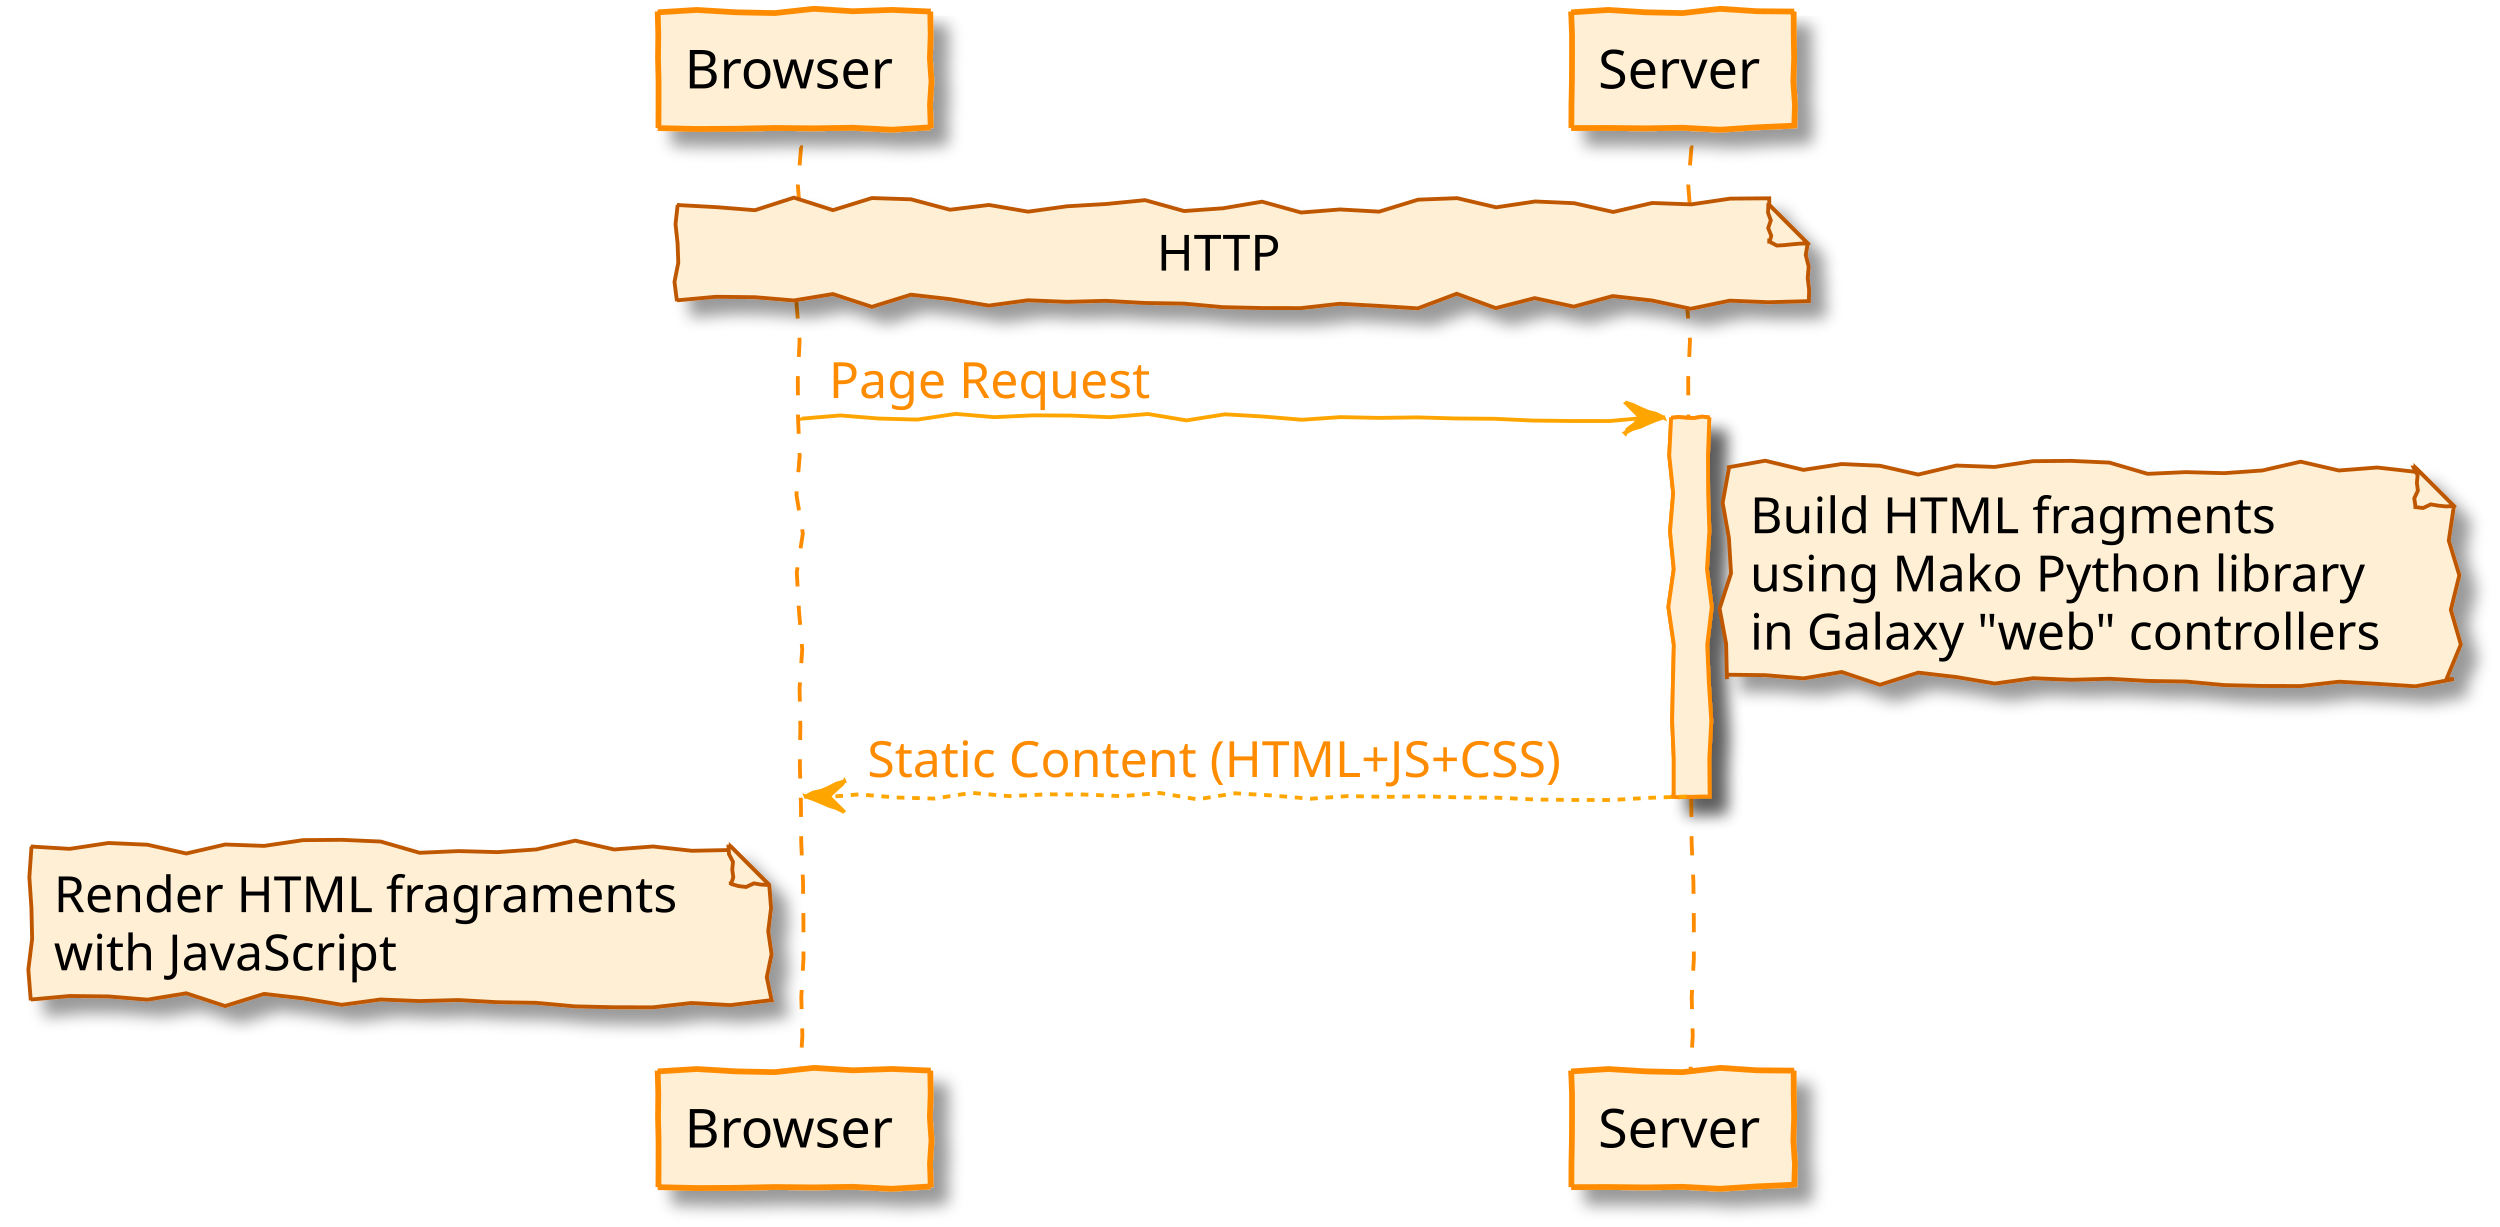
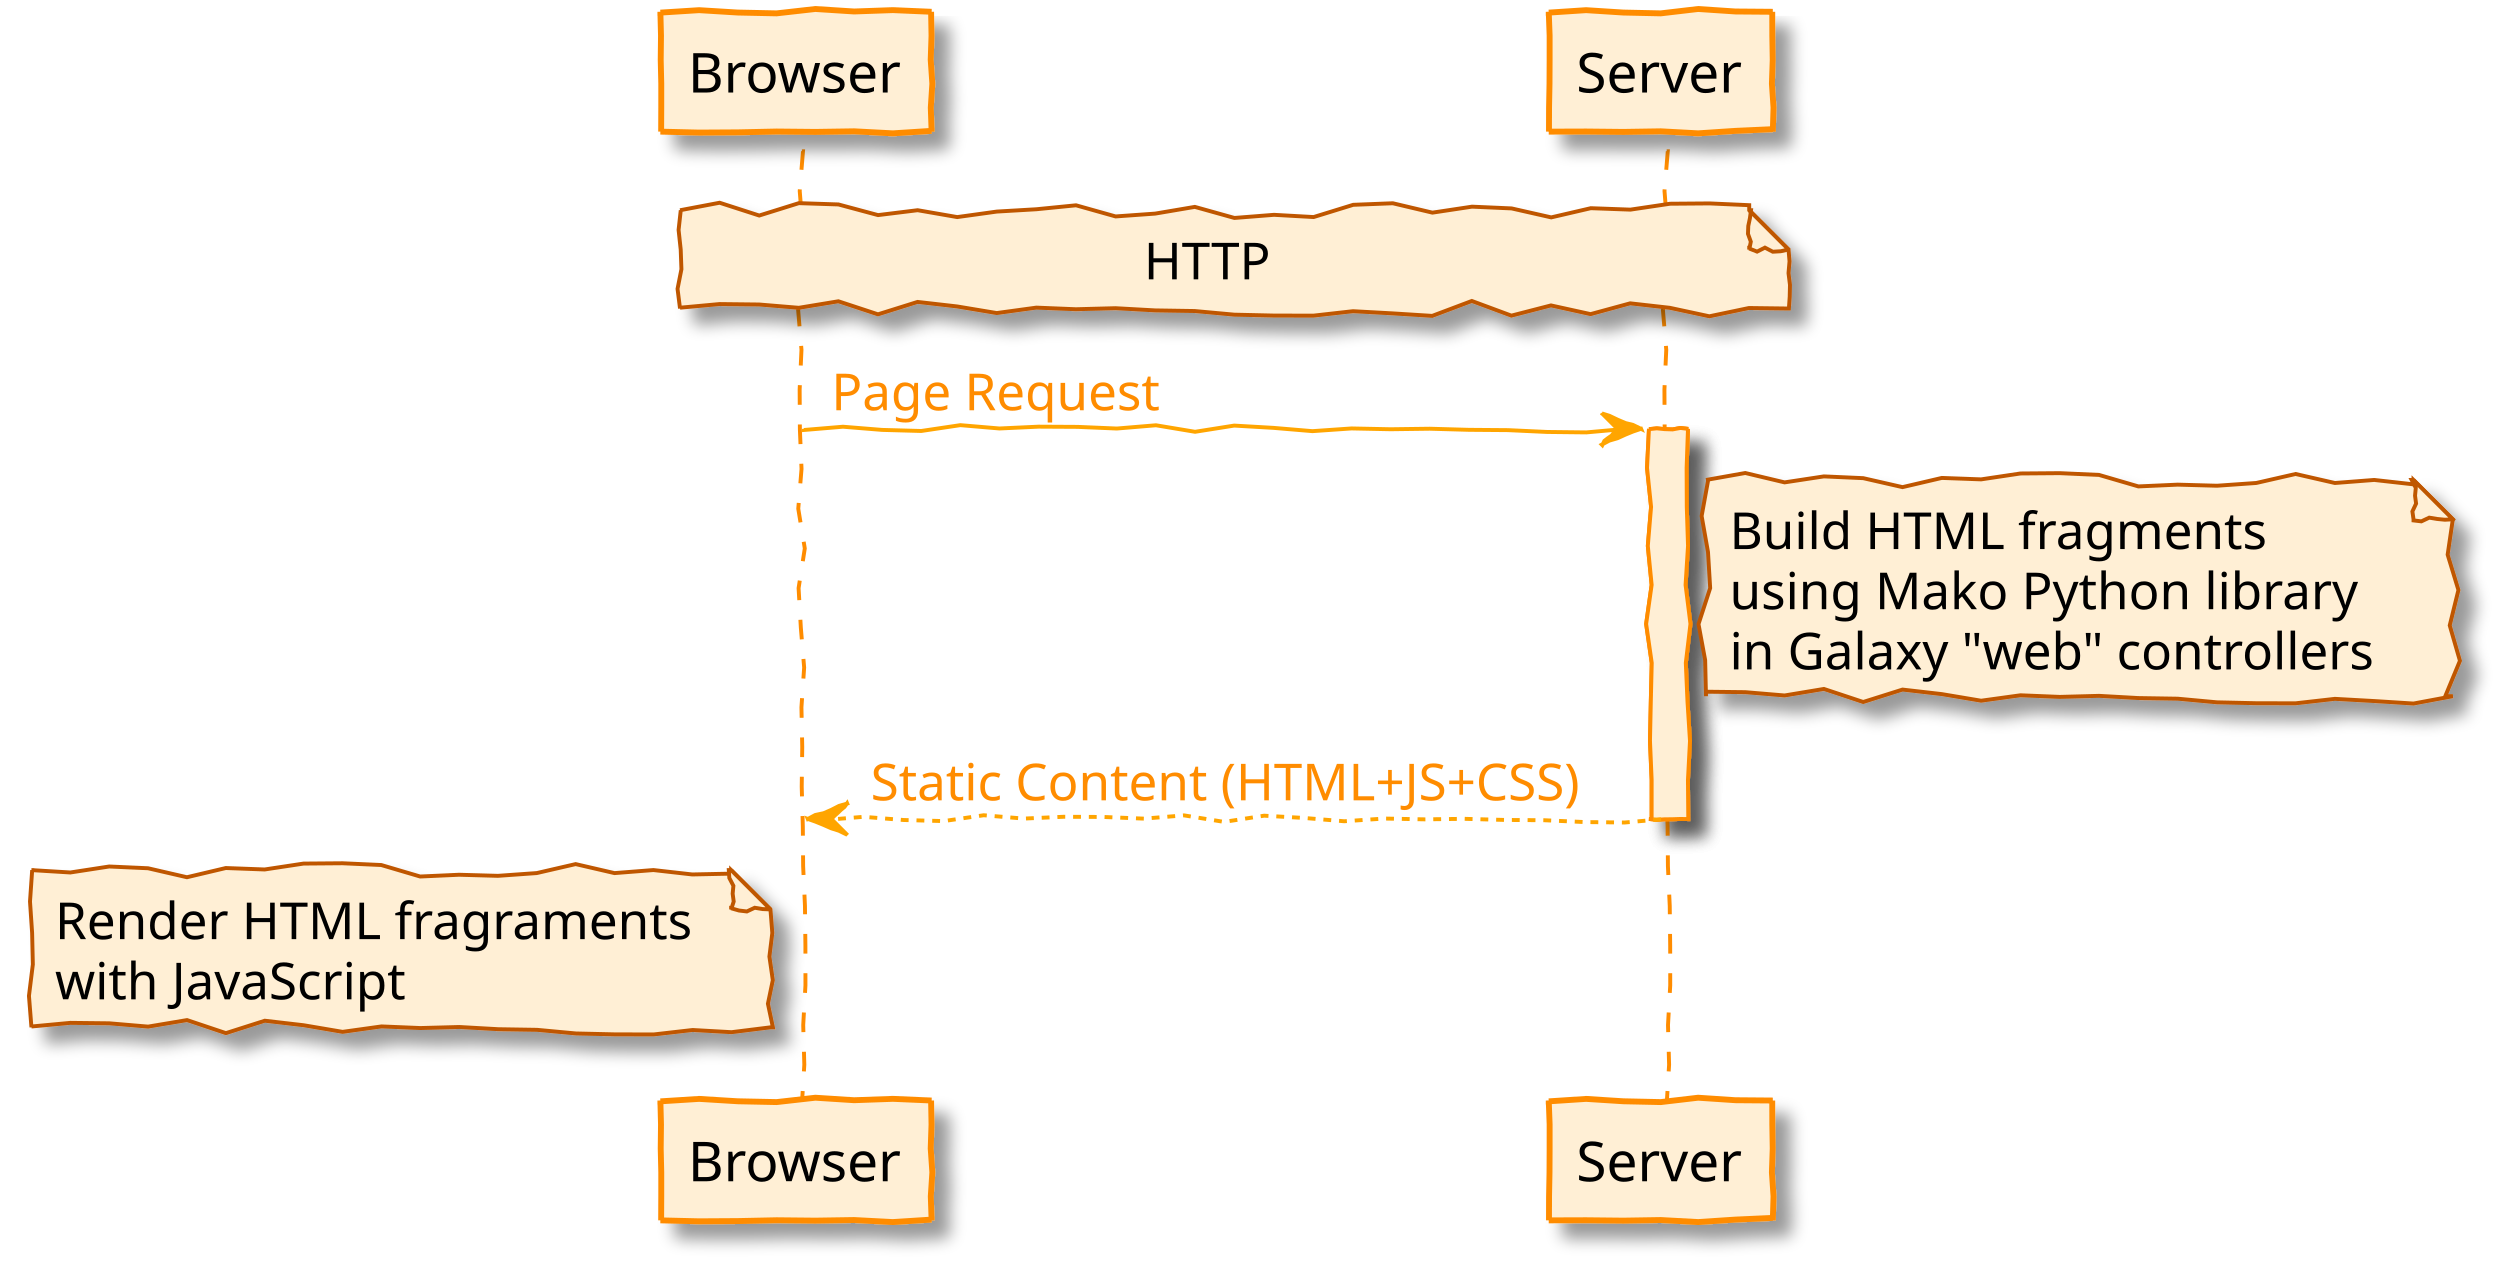
- <svg xmlns="http://www.w3.org/2000/svg" contentScriptType="application/ecmascript" contentStyleType="text/css" height="319px" preserveAspectRatio="none" style="width:650px;height:319px;" version="1.1" viewBox="0 0 650 319" width="650px" zoomAndPan="magnify">
+ <svg xmlns="http://www.w3.org/2000/svg" contentScriptType="application/ecmascript" contentStyleType="text/css" height="321px" preserveAspectRatio="none" style="width:636px;height:321px;" version="1.1" viewBox="0 0 636 321" width="636px" zoomAndPan="magnify">
  <defs>
-     <filter height="300%" id="f7u9vedzfby0e" width="300%" x="-1" y="-1">
+     <filter height="300%" id="f18b6i10amq2j0" width="300%" x="-1" y="-1">
      <feGaussianBlur result="blurOut" stdDeviation="2.0" />
      <feColorMatrix in="blurOut" result="blurOut2" type="matrix" values="0 0 0 0 0 0 0 0 0 0 0 0 0 0 0 0 0 0 .4 0" />
      <feOffset dx="4.0" dy="4.0" in="blurOut2" result="blurOut3" />
      <feBlend in="SourceGraphic" in2="blurOut3" mode="normal" />
    </filter>
  </defs>
  <g>
-     <polygon fill="#FFEFD5" filter="url(#f7u9vedzfby0e)" points="434.5,108.562,434.5,108.633,436.5,108.424,438.5,108.627,440.5,108.696,442.5,108.325,444.5,108.562,444.422,108.562,444.074,118.416,444.116,128.269,444.432,138.122,443.809,147.975,445.054,157.828,443.87,167.681,444.302,177.534,444.932,187.387,444.414,197.241,444.5,207.094,444.5,207.117,442.5,207.083,440.5,207.153,438.5,207.173,436.5,207.289,434.5,207.094,435.171,207.094,435.179,197.241,434.755,187.387,434.964,177.534,435.202,167.681,433.779,157.828,435.178,147.975,434.204,138.122,435.034,128.269,434.005,118.416,434.5,108.562" style="stroke: #FF8C00; stroke-width: 1.0;" />
-     <path d="M208,38.297 L208.28,38.297 L207.448,48.341 L208.258,58.385 L208.533,68.43 L207.049,78.474 L207.896,88.518 L207.431,98.562 L207.489,108.607 L207.909,118.651 L207.078,128.695 L208.738,138.74 L207.16,148.784 L207.736,158.828 L208.576,168.872 L207.886,178.917 L208.091,188.961 L207.957,199.005 L208.238,209.049 L208.319,219.094 L208.781,229.138 L208.895,239.182 L208.906,249.227 L208.339,259.271 L208.618,269.315 L208,279.359 " fill="none" style="stroke: #FF8C00; stroke-width: 1.0; stroke-dasharray: 5.0,5.0;" />
-     <path d="M439.5,38.297 L439.78,38.297 L438.948,48.341 L439.758,58.385 L440.033,68.43 L438.549,78.474 L439.396,88.518 L438.931,98.562 L438.989,108.607 L439.409,118.651 L438.578,128.695 L440.238,138.74 L438.66,148.784 L439.236,158.828 L440.076,168.872 L439.386,178.917 L439.591,188.961 L439.457,199.005 L439.738,209.049 L439.819,219.094 L440.281,229.138 L440.395,239.182 L440.406,249.227 L439.839,259.271 L440.118,269.315 L439.5,279.359 " fill="none" style="stroke: #FF8C00; stroke-width: 1.0; stroke-dasharray: 5.0,5.0;" />
-     <polygon fill="#FFEFD5" filter="url(#f7u9vedzfby0e)" points="171,3,171,3.21,181.143,2.586,191.286,3.193,201.429,3.4,211.571,2.287,221.714,2.922,231.857,2.574,242,3,241.872,3,241.977,9.059,241.769,15.119,242.185,21.178,241.79,27.238,242,33.297,242,33.099,231.857,33.729,221.714,33.211,211.571,33.365,201.429,33.265,191.286,33.475,181.143,33.536,171,33.297,171.195,33.297,171.224,27.238,171.226,21.178,171.085,15.119,171.155,9.059,171,3" style="stroke: #FF8C00; stroke-width: 1.5;" />
-     <text fill="#000000" font-family="sans-serif" font-size="14" lengthAdjust="spacingAndGlyphs" textLength="57" x="178" y="22.995">Browser</text>
-     <polygon fill="#FFEFD5" filter="url(#f7u9vedzfby0e)" points="171,278.359,171,278.57,181.143,277.945,191.286,278.553,201.429,278.759,211.571,277.646,221.714,278.282,231.857,277.933,242,278.359,241.872,278.359,241.977,284.419,241.769,290.478,242.185,296.538,241.79,302.597,242,308.656,242,308.459,231.857,309.088,221.714,308.57,211.571,308.724,201.429,308.624,191.286,308.835,181.143,308.895,171,308.656,171.195,308.656,171.224,302.597,171.226,296.538,171.085,290.478,171.155,284.419,171,278.359" style="stroke: #FF8C00; stroke-width: 1.5;" />
-     <text fill="#000000" font-family="sans-serif" font-size="14" lengthAdjust="spacingAndGlyphs" textLength="57" x="178" y="298.354">Browser</text>
-     <polygon fill="#FFEFD5" filter="url(#f7u9vedzfby0e)" points="408.5,3,408.5,3.21,418.167,2.586,427.833,3.193,437.5,3.4,447.167,2.287,456.833,2.922,466.5,3,466.358,3,466.372,9.059,466.477,15.119,466.269,21.178,466.685,27.238,466.5,33.297,466.5,32.667,456.833,33.099,447.167,33.729,437.5,33.211,427.833,33.365,418.167,33.265,408.5,33.297,408.56,33.297,408.58,27.238,408.695,21.178,408.724,15.119,408.726,9.059,408.5,3" style="stroke: #FF8C00; stroke-width: 1.5;" />
-     <text fill="#000000" font-family="sans-serif" font-size="14" lengthAdjust="spacingAndGlyphs" textLength="44" x="415.5" y="22.995">Server</text>
-     <polygon fill="#FFEFD5" filter="url(#f7u9vedzfby0e)" points="408.5,278.359,408.5,278.57,418.167,277.945,427.833,278.553,437.5,278.759,447.167,277.646,456.833,278.282,466.5,278.359,466.358,278.359,466.372,284.419,466.477,290.478,466.269,296.538,466.685,302.597,466.5,308.656,466.5,308.026,456.833,308.459,447.167,309.088,437.5,308.57,427.833,308.724,418.167,308.624,408.5,308.656,408.56,308.656,408.58,302.597,408.695,296.538,408.724,290.478,408.726,284.419,408.5,278.359" style="stroke: #FF8C00; stroke-width: 1.5;" />
-     <text fill="#000000" font-family="sans-serif" font-size="14" lengthAdjust="spacingAndGlyphs" textLength="44" x="415.5" y="298.354">Server</text>
-     <polygon fill="#FFEFD5" filter="url(#f7u9vedzfby0e)" points="434.5,108.562,434.5,108.633,436.5,108.424,438.5,108.627,440.5,108.696,442.5,108.325,444.5,108.562,444.422,108.562,444.074,118.416,444.116,128.269,444.432,138.122,443.809,147.975,445.054,157.828,443.87,167.681,444.302,177.534,444.932,187.387,444.414,197.241,444.5,207.094,444.5,207.117,442.5,207.083,440.5,207.153,438.5,207.173,436.5,207.289,434.5,207.094,435.171,207.094,435.179,197.241,434.755,187.387,434.964,177.534,435.202,167.681,433.779,157.828,435.178,147.975,434.204,138.122,435.034,128.269,434.005,118.416,434.5,108.562" style="stroke: #FF8C00; stroke-width: 1.0;" />
-     <path d="M176,53.297 L176.187,53.297 L175.632,58.297 L176.172,63.297 L176.355,68.297 L175.366,73.297 L176,78.297 L176,78.09 L186.138,77.16 L196.276,77.274 L206.414,78.115 L216.552,76.453 L226.69,79.773 L236.828,76.616 L246.965,77.769 L257.103,79.449 L267.241,78.068 L277.379,78.479 L287.517,78.212 L297.655,78.773 L307.793,78.935 L317.931,79.859 L328.069,80.086 L338.207,80.108 L348.345,78.976 L358.483,79.533 L368.621,80.169 L378.759,76.374 L388.897,80.106 L399.034,77.506 L409.172,79.72 L419.31,76.977 L429.448,78.114 L439.586,80.275 L449.724,78.167 L459.862,78.578 L470,78.297 L470.301,78.297 L470.37,75.297 L469.997,72.297 L470.255,69.297 L469.491,66.297 L470,63.297 L470.179,63.476 L468.345,61.641 L466.279,59.576 L464.385,57.682 L461.696,54.993 L460,53.297 L460,51.558 L449.857,51.64 L439.714,53.14 L429.571,52.773 L419.429,55.114 L409.286,52.831 L399.143,52.382 L389,53.906 L378.857,51.519 L368.714,51.913 L358.571,55.027 L348.429,54.459 L338.286,55.255 L328.143,52.439 L318,54.148 L307.857,54.871 L297.714,52.037 L287.571,53.041 L277.429,53.633 L267.286,55.035 L257.143,53.286 L247,54.53 L236.857,51.82 L226.714,51.491 L216.571,54.64 L206.429,51.385 L196.286,54.654 L186.143,53.848 L176,53.297 " fill="#FFEFD5" filter="url(#f7u9vedzfby0e)" style="stroke: #BF5700; stroke-width: 1.0;" />
-     <path d="M460,53.297 L459.762,53.297 L459.685,55.297 L460.408,57.297 L459.734,59.297 L460.526,61.297 L460,63.297 L460,62.806 L462,63.846 L464,63.727 L466,63.515 L468,63.339 L470,63.297 L470.457,63.754 L468.386,61.682 L466.106,59.403 L464.169,57.465 L461.918,55.215 L460,53.297 " fill="#FFEFD5" style="stroke: #BF5700; stroke-width: 1.0;" />
-     <text fill="#000000" font-family="sans-serif" font-size="13" lengthAdjust="spacingAndGlyphs" textLength="32" x="300.75" y="70.364">HTTP</text>
-     <polygon fill="#FFA500" points="422.5,104.562,422.526,104.627,424.449,105.234,426.524,106.222,428.55,107.086,430.412,107.542,432.5,108.562,432.49,108.538,430.447,109.231,428.452,110.044,426.492,110.941,424.414,111.549,422.5,112.562,422.63,112.693,423.151,111.614,424.053,110.916,425.002,110.264,425.68,109.342,426.5,108.562,426.516,108.579,425.692,107.755,424.942,107.005,424.156,106.219,423.438,105.501,422.5,104.562" style="stroke: #FFA500; stroke-width: 1.0;" />
-     <path d="M208.5,108.562 L208.5,108.843 L218.5,108.01 L228.5,108.82 L238.5,109.095 L248.5,107.611 L258.5,108.459 L268.5,107.994 L278.5,108.051 L288.5,108.472 L298.5,107.641 L308.5,109.301 L318.5,107.722 L328.5,108.299 L338.5,109.138 L348.5,108.448 L358.5,108.653 L368.5,108.52 L378.5,108.8 L388.5,108.881 L398.5,109.343 L408.5,109.457 L418.5,109.468 L428.5,108.562 " fill="none" style="stroke: #FFA500; stroke-width: 1.0;" />
-     <text fill="#FF8C00" font-family="sans-serif" font-size="13" lengthAdjust="spacingAndGlyphs" textLength="88" x="215.5" y="103.497">Page Request</text>
-     <path d="M449,121.562 L449.56,121.562 L447.895,130.729 L449.515,139.896 L450.066,149.062 L447.098,158.229 L448.793,167.396 L449,176.562 L449,175.425 L458.947,175.54 L468.895,176.381 L478.842,174.719 L488.789,178.039 L498.737,174.882 L508.684,176.035 L518.632,177.714 L528.579,176.334 L538.526,176.744 L548.474,176.477 L558.421,177.039 L568.368,177.2 L578.316,178.124 L588.263,178.352 L598.211,178.374 L608.158,177.242 L618.105,177.799 L628.053,178.435 L638,176.562 L636.077,176.562 L639.809,167.562 L637.209,158.562 L639.423,149.562 L636.68,140.562 L638,131.562 L637.957,131.519 L636.466,130.029 L633.969,127.532 L632.066,125.629 L630.213,123.775 L628,121.562 L628,122.672 L618.056,121.552 L608.111,122.328 L598.167,120.036 L588.222,122.321 L578.278,123.024 L568.333,122.748 L558.389,123.197 L548.444,120.274 L538.5,119.823 L528.556,119.905 L518.611,121.406 L508.667,121.038 L498.722,123.38 L488.778,121.097 L478.833,120.648 L468.889,122.171 L458.944,119.784 L449,121.562 " fill="#FFEFD5" filter="url(#f7u9vedzfby0e)" style="stroke: #BF5700; stroke-width: 1.0;" />
-     <path d="M628,121.562 L627.539,121.562 L628.577,123.562 L628.387,125.562 L628.653,127.562 L627.714,129.562 L628,131.562 L628,131.846 L630,132.087 L632,131.143 L634,131.477 L636,131.674 L638,131.562 L638.41,131.972 L635.997,129.56 L634.291,127.853 L631.652,125.214 L629.574,123.137 L628,121.562 " fill="#FFEFD5" style="stroke: #BF5700; stroke-width: 1.0;" />
-     <text fill="#000000" font-family="sans-serif" font-size="13" lengthAdjust="spacingAndGlyphs" textLength="140" x="455" y="138.629">Build HTML fragments</text>
-     <text fill="#000000" font-family="sans-serif" font-size="13" lengthAdjust="spacingAndGlyphs" textLength="163" x="455" y="153.762">using Mako Python library</text>
-     <text fill="#000000" font-family="sans-serif" font-size="13" lengthAdjust="spacingAndGlyphs" textLength="168" x="455" y="168.895">in Galaxy "web" controllers</text>
-     <polygon fill="#FFA500" points="219.5,203.094,219.526,203.159,217.449,203.766,215.524,204.754,213.549,205.617,211.412,206.073,209.5,207.094,209.49,207.07,211.447,207.762,213.452,208.575,215.492,209.473,217.414,210.08,219.5,211.094,219.631,211.224,218.551,210.145,217.853,209.447,217.202,208.796,216.28,207.874,215.5,207.094,215.516,207.11,216.292,206.286,217.142,205.536,217.956,204.75,218.838,204.032,219.5,203.094" style="stroke: #FFA500; stroke-width: 1.0;" />
-     <path d="M213.5,207.094 L213.5,207.374 L223.283,206.541 L233.065,207.351 L242.848,207.627 L252.63,206.143 L262.413,206.99 L272.196,206.525 L281.978,206.582 L291.761,207.003 L301.543,206.172 L311.326,207.832 L321.109,206.253 L330.891,206.83 L340.674,207.67 L350.457,206.979 L360.239,207.185 L370.022,207.051 L379.804,207.332 L389.587,207.413 L399.37,207.875 L409.152,207.988 L418.935,207.999 L428.717,207.433 L438.5,207.094 " fill="none" style="stroke: #FFA500; stroke-width: 1.0; stroke-dasharray: 2.0,2.0;" />
-     <text fill="#FF8C00" font-family="sans-serif" font-size="13" lengthAdjust="spacingAndGlyphs" textLength="202" x="225.5" y="202.028">Static Content (HTML+JS+CSS)</text>
-     <path d="M8,220.094 L8.187,220.094 L7.632,228.094 L8.172,236.094 L8.355,244.094 L7.366,252.094 L8,260.094 L8,259.887 L18.105,258.956 L28.21,259.071 L38.316,259.912 L48.421,258.25 L58.526,261.57 L68.632,258.413 L78.737,259.566 L88.842,261.246 L98.947,259.865 L109.053,260.276 L119.158,260.009 L129.263,260.57 L139.368,260.731 L149.474,261.656 L159.579,261.883 L169.684,261.905 L179.79,260.773 L189.895,261.33 L200,260.094 L200.624,260.094 L199.359,254.094 L200.603,248.094 L199.736,242.094 L200.475,236.094 L200,230.094 L199.689,229.783 L197.957,228.051 L196.466,226.56 L193.969,224.063 L192.066,222.16 L190,220.094 L190,220.997 L179.889,221.204 L169.778,220.083 L159.667,220.86 L149.556,218.567 L139.444,220.852 L129.333,221.556 L119.222,221.279 L109.111,221.728 L99,218.805 L88.889,218.355 L78.778,218.437 L68.667,219.937 L58.556,219.57 L48.444,221.911 L38.333,219.628 L28.222,219.179 L18.111,220.702 L8,220.094 " fill="#FFEFD5" filter="url(#f7u9vedzfby0e)" style="stroke: #BF5700; stroke-width: 1.0;" />
-     <path d="M190,220.094 L189.407,220.094 L189.539,222.094 L190.577,224.094 L190.387,226.094 L190.653,228.094 L190,230.094 L190,229.808 L192,230.377 L194,230.619 L196,229.674 L198,230.008 L200,230.094 L200.079,230.173 L198.41,228.503 L195.997,226.091 L194.291,224.385 L191.652,221.746 L190,220.094 " fill="#FFEFD5" style="stroke: #BF5700; stroke-width: 1.0;" />
-     <text fill="#000000" font-family="sans-serif" font-size="13" lengthAdjust="spacingAndGlyphs" textLength="167" x="14" y="237.161">Render HTML fragraments</text>
-     <text fill="#000000" font-family="sans-serif" font-size="13" lengthAdjust="spacingAndGlyphs" textLength="92" x="14" y="252.293">with JavaScript</text>
+     <polygon fill="#FFEFD5" filter="url(#f18b6i10amq2j0)" points="419.5,109.109,419.5,109.179,421.5,108.971,423.5,109.174,425.5,109.243,427.5,108.872,429.5,109.109,429.422,109.109,429.074,119.034,429.116,128.958,429.432,138.882,428.809,148.806,430.054,158.731,428.87,168.655,429.302,178.579,429.932,188.503,429.414,198.427,429.5,208.352,429.5,208.374,427.5,208.341,425.5,208.411,423.5,208.431,421.5,208.547,419.5,208.352,420.171,208.352,420.179,198.427,419.755,188.503,419.964,178.579,420.202,168.655,418.779,158.731,420.178,148.806,419.204,138.882,420.034,128.958,419.005,119.034,419.5,109.109" style="stroke: #FF8C00; stroke-width: 1.0;" />
+     <path d="M204,38.488 L204.28,38.488 L203.448,48.592 L204.258,58.695 L204.533,68.799 L203.049,78.902 L203.896,89.006 L203.431,99.109 L203.489,109.213 L203.909,119.316 L203.078,129.42 L204.738,139.523 L203.16,149.627 L203.736,159.731 L204.576,169.834 L203.886,179.938 L204.091,190.041 L203.957,200.144 L204.238,210.248 L204.319,220.352 L204.781,230.455 L204.895,240.559 L204.906,250.662 L204.339,260.766 L204.618,270.869 L204,280.973 " fill="none" style="stroke: #FF8C00; stroke-width: 1.0; stroke-dasharray: 5.0,5.0;" />
+     <path d="M424,38.488 L424.28,38.488 L423.448,48.592 L424.258,58.695 L424.533,68.799 L423.049,78.902 L423.896,89.006 L423.431,99.109 L423.489,109.213 L423.909,119.316 L423.078,129.42 L424.738,139.523 L423.16,149.627 L423.736,159.731 L424.576,169.834 L423.886,179.938 L424.091,190.041 L423.957,200.144 L424.238,210.248 L424.319,220.352 L424.781,230.455 L424.895,240.559 L424.906,250.662 L424.339,260.766 L424.618,270.869 L424,280.973 " fill="none" style="stroke: #FF8C00; stroke-width: 1.0; stroke-dasharray: 5.0,5.0;" />
+     <polygon fill="#FFEFD5" filter="url(#f18b6i10amq2j0)" points="168,3,168,3.21,177.857,2.586,187.714,3.193,197.571,3.4,207.429,2.287,217.286,2.922,227.143,2.574,237,3,236.872,3,236.977,9.098,236.769,15.195,237.185,21.293,236.79,27.391,237,33.488,237,33.291,227.143,33.92,217.286,33.403,207.429,33.556,197.571,33.456,187.714,33.667,177.857,33.727,168,33.488,168.195,33.488,168.224,27.391,168.226,21.293,168.085,15.195,168.155,9.098,168,3" style="stroke: #FF8C00; stroke-width: 1.5;" />
+     <text fill="#000000" font-family="sans-serif" font-size="14" lengthAdjust="spacingAndGlyphs" textLength="55" x="175" y="23.535">Browser</text>
+     <polygon fill="#FFEFD5" filter="url(#f18b6i10amq2j0)" points="168,279.973,168,280.183,177.857,279.558,187.714,280.166,197.571,280.372,207.429,279.259,217.286,279.895,227.143,279.546,237,279.973,236.872,279.973,236.977,286.07,236.769,292.168,237.185,298.266,236.79,304.363,237,310.461,237,310.263,227.143,310.893,217.286,310.375,207.429,310.529,197.571,310.429,187.714,310.639,177.857,310.7,168,310.461,168.195,310.461,168.224,304.363,168.226,298.266,168.085,292.168,168.155,286.07,168,279.973" style="stroke: #FF8C00; stroke-width: 1.5;" />
+     <text fill="#000000" font-family="sans-serif" font-size="14" lengthAdjust="spacingAndGlyphs" textLength="55" x="175" y="300.508">Browser</text>
+     <polygon fill="#FFEFD5" filter="url(#f18b6i10amq2j0)" points="394,3,394,3.21,403.5,2.586,413,3.193,422.5,3.4,432,2.287,441.5,2.922,451,3,450.858,3,450.872,9.098,450.977,15.195,450.769,21.293,451.185,27.391,451,33.488,451,32.858,441.5,33.291,432,33.92,422.5,33.403,413,33.556,403.5,33.456,394,33.488,394.06,33.488,394.08,27.391,394.195,21.293,394.224,15.195,394.226,9.098,394,3" style="stroke: #FF8C00; stroke-width: 1.5;" />
+     <text fill="#000000" font-family="sans-serif" font-size="14" lengthAdjust="spacingAndGlyphs" textLength="43" x="401" y="23.535">Server</text>
+     <polygon fill="#FFEFD5" filter="url(#f18b6i10amq2j0)" points="394,279.973,394,280.183,403.5,279.558,413,280.166,422.5,280.372,432,279.259,441.5,279.895,451,279.973,450.858,279.973,450.872,286.07,450.977,292.168,450.769,298.266,451.185,304.363,451,310.461,451,309.831,441.5,310.263,432,310.893,422.5,310.375,413,310.529,403.5,310.429,394,310.461,394.06,310.461,394.08,304.363,394.195,298.266,394.224,292.168,394.226,286.07,394,279.973" style="stroke: #FF8C00; stroke-width: 1.5;" />
+     <text fill="#000000" font-family="sans-serif" font-size="14" lengthAdjust="spacingAndGlyphs" textLength="43" x="401" y="300.508">Server</text>
+     <polygon fill="#FFEFD5" filter="url(#f18b6i10amq2j0)" points="419.5,109.109,419.5,109.179,421.5,108.971,423.5,109.174,425.5,109.243,427.5,108.872,429.5,109.109,429.422,109.109,429.074,119.034,429.116,128.958,429.432,138.882,428.809,148.806,430.054,158.731,428.87,168.655,429.302,178.579,429.932,188.503,429.414,198.427,429.5,208.352,429.5,208.374,427.5,208.341,425.5,208.411,423.5,208.431,421.5,208.547,419.5,208.352,420.171,208.352,420.179,198.427,419.755,188.503,419.964,178.579,420.202,168.655,418.779,158.731,420.178,148.806,419.204,138.882,420.034,128.958,419.005,119.034,419.5,109.109" style="stroke: #FF8C00; stroke-width: 1.0;" />
+     <path d="M173,53.488 L173.187,53.488 L172.632,58.488 L173.172,63.488 L173.355,68.488 L172.366,73.488 L173,78.488 L173,78.281 L183.071,77.351 L193.143,77.466 L203.214,78.306 L213.286,76.645 L223.357,79.965 L233.429,76.808 L243.5,77.961 L253.571,79.64 L263.643,78.26 L273.714,78.67 L283.786,78.403 L293.857,78.964 L303.929,79.126 L314,80.05 L324.071,80.278 L334.143,80.3 L344.214,79.167 L354.286,79.725 L364.357,80.361 L374.429,76.565 L384.5,80.298 L394.571,77.698 L404.643,79.912 L414.714,77.168 L424.786,78.306 L434.857,80.466 L444.929,78.358 L455,78.488 L455.094,78.488 L455.301,75.488 L455.37,72.488 L454.997,69.488 L455.255,66.488 L455,63.488 L454.64,63.129 L453.179,61.667 L451.345,59.833 L449.279,57.768 L447.385,55.874 L445,53.488 L445,52.2 L434.926,51.749 L424.852,51.831 L414.778,53.331 L404.704,52.964 L394.63,55.305 L384.556,53.023 L374.481,52.574 L364.407,54.097 L354.333,51.71 L344.259,52.104 L334.185,55.219 L324.111,54.65 L314.037,55.447 L303.963,52.63 L293.889,54.34 L283.815,55.063 L273.741,52.228 L263.667,53.233 L253.593,53.824 L243.518,55.226 L233.444,53.477 L223.37,54.722 L213.296,52.011 L203.222,51.682 L193.148,54.831 L183.074,51.576 L173,53.488 " fill="#FFEFD5" filter="url(#f18b6i10amq2j0)" style="stroke: #BF5700; stroke-width: 1.0;" />
+     <path d="M445,53.488 L445.452,53.488 L445.184,55.488 L444.762,57.488 L444.685,59.488 L445.408,61.488 L445,63.488 L445,63.222 L447,64.014 L449,62.997 L451,64.037 L453,63.919 L455,63.488 L455.154,63.642 L453.03,61.518 L451.457,59.945 L449.386,57.874 L447.106,55.595 L445,53.488 " fill="#FFEFD5" style="stroke: #BF5700; stroke-width: 1.0;" />
+     <text fill="#000000" font-family="sans-serif" font-size="13" lengthAdjust="spacingAndGlyphs" textLength="33" x="291" y="71.057">HTTP</text>
+     <polygon fill="#FFA500" points="407.5,105.109,407.526,105.174,409.449,105.781,411.524,106.769,413.55,107.633,415.412,108.089,417.5,109.109,417.49,109.085,415.447,109.777,413.452,110.591,411.492,111.488,409.414,112.095,407.5,113.109,407.63,113.24,408.151,112.161,409.053,111.463,410.002,110.811,410.68,109.889,411.5,109.109,411.516,109.126,410.692,108.302,409.942,107.552,409.156,106.766,408.438,106.047,407.5,105.109" style="stroke: #FFA500; stroke-width: 1.0;" />
+     <path d="M204.5,109.109 L204.5,109.39 L214.452,108.557 L224.405,109.367 L234.357,109.642 L244.31,108.158 L254.262,109.006 L264.214,108.541 L274.167,108.598 L284.119,109.019 L294.071,108.188 L304.024,109.848 L313.976,108.269 L323.929,108.846 L333.881,109.685 L343.833,108.995 L353.786,109.2 L363.738,109.067 L373.69,109.347 L383.643,109.428 L393.595,109.89 L403.548,110.004 L413.5,109.109 " fill="none" style="stroke: #FFA500; stroke-width: 1.0;" />
+     <text fill="#FF8C00" font-family="sans-serif" font-size="13" lengthAdjust="spacingAndGlyphs" textLength="83" x="211.5" y="104.367">Page Request</text>
+     <path d="M434,122.109 L434.56,122.109 L432.895,131.276 L434.515,140.443 L435.066,149.609 L432.098,158.776 L433.793,167.943 L434,177.109 L434,175.972 L444,176.087 L454,176.928 L464,175.266 L474,178.586 L484,175.429 L494,176.582 L504,178.261 L514,176.881 L524,177.291 L534,177.024 L544,177.585 L554,177.747 L564,178.671 L574,178.899 L584,178.921 L594,177.788 L604,178.346 L614,178.982 L624,177.109 L622.077,177.109 L625.809,168.109 L623.209,159.109 L625.423,150.109 L622.68,141.109 L624,132.109 L623.957,132.066 L622.466,130.576 L619.969,128.079 L618.066,126.176 L616.213,124.322 L614,122.109 L614,123.219 L604,122.099 L594,122.875 L584,120.583 L574,122.868 L564,123.571 L554,123.295 L544,123.744 L534,120.821 L524,120.37 L514,120.452 L504,121.952 L494,121.585 L484,123.927 L474,121.644 L464,121.195 L454,122.718 L444,120.331 L434,122.109 " fill="#FFEFD5" filter="url(#f18b6i10amq2j0)" style="stroke: #BF5700; stroke-width: 1.0;" />
+     <path d="M614,122.109 L613.539,122.109 L614.577,124.109 L614.387,126.109 L614.653,128.109 L613.714,130.109 L614,132.109 L614,132.393 L616,132.634 L618,131.69 L620,132.024 L622,132.221 L624,132.109 L624.41,132.519 L621.997,130.107 L620.291,128.4 L617.652,125.761 L615.574,123.684 L614,122.109 " fill="#FFEFD5" style="stroke: #BF5700; stroke-width: 1.0;" />
+     <text fill="#000000" font-family="sans-serif" font-size="13" lengthAdjust="spacingAndGlyphs" textLength="139" x="440" y="139.678">Build HTML fragments</text>
+     <text fill="#000000" font-family="sans-serif" font-size="13" lengthAdjust="spacingAndGlyphs" textLength="164" x="440" y="154.988">using Mako Python library</text>
+     <text fill="#000000" font-family="sans-serif" font-size="13" lengthAdjust="spacingAndGlyphs" textLength="169" x="440" y="170.299">in Galaxy "web" controllers</text>
+     <polygon fill="#FFA500" points="215.5,204.352,215.526,204.417,213.449,205.023,211.524,206.011,209.549,206.875,207.412,207.331,205.5,208.352,205.49,208.327,207.447,209.02,209.452,209.833,211.492,210.731,213.414,211.338,215.5,212.352,215.631,212.482,214.551,211.403,213.853,210.705,213.202,210.053,212.28,209.131,211.5,208.352,211.516,208.368,212.292,207.544,213.142,206.794,213.956,206.008,214.838,205.29,215.5,204.352" style="stroke: #FFA500; stroke-width: 1.0;" />
+     <path d="M209.5,208.352 L209.5,208.632 L219.69,207.799 L229.881,208.609 L240.071,208.885 L250.262,207.4 L260.452,208.248 L270.643,207.783 L280.833,207.84 L291.024,208.261 L301.214,207.43 L311.405,209.09 L321.595,207.511 L331.786,208.088 L341.976,208.928 L352.167,208.237 L362.357,208.442 L372.548,208.309 L382.738,208.59 L392.929,208.67 L403.119,209.132 L413.31,209.246 L423.5,208.352 " fill="none" style="stroke: #FFA500; stroke-width: 1.0; stroke-dasharray: 2.0,2.0;" />
+     <text fill="#FF8C00" font-family="sans-serif" font-size="13" lengthAdjust="spacingAndGlyphs" textLength="191" x="221.5" y="203.609">Static Content (HTML+JS+CSS)</text>
+     <path d="M8,221.352 L8.187,221.352 L7.632,229.352 L8.172,237.352 L8.355,245.352 L7.366,253.352 L8,261.352 L8,261.144 L17.895,260.214 L27.79,260.329 L37.684,261.17 L47.579,259.508 L57.474,262.828 L67.368,259.671 L77.263,260.824 L87.158,262.503 L97.053,261.123 L106.947,261.534 L116.842,261.266 L126.737,261.828 L136.632,261.989 L146.526,262.913 L156.421,263.141 L166.316,263.163 L176.21,262.031 L186.105,262.588 L196,261.352 L196.624,261.352 L195.359,255.352 L196.603,249.352 L195.736,243.352 L196.475,237.352 L196,231.352 L195.689,231.04 L193.957,229.309 L192.466,227.818 L189.969,225.321 L188.066,223.418 L186,221.352 L186,222.255 L176.111,222.462 L166.222,221.341 L156.333,222.118 L146.444,219.825 L136.556,222.11 L126.667,222.813 L116.778,222.537 L106.889,222.986 L97,220.063 L87.111,219.612 L77.222,219.695 L67.333,221.195 L57.444,220.827 L47.556,223.169 L37.667,220.886 L27.778,220.437 L17.889,221.96 L8,221.352 " fill="#FFEFD5" filter="url(#f18b6i10amq2j0)" style="stroke: #BF5700; stroke-width: 1.0;" />
+     <path d="M186,221.352 L185.407,221.352 L185.539,223.352 L186.577,225.352 L186.387,227.352 L186.653,229.352 L186,231.352 L186,231.065 L188,231.635 L190,231.876 L192,230.932 L194,231.266 L196,231.352 L196.079,231.431 L194.41,229.761 L191.997,227.349 L190.291,225.642 L187.652,223.004 L186,221.352 " fill="#FFEFD5" style="stroke: #BF5700; stroke-width: 1.0;" />
+     <text fill="#000000" font-family="sans-serif" font-size="13" lengthAdjust="spacingAndGlyphs" textLength="163" x="14" y="238.92">Render HTML fragraments</text>
+     <text fill="#000000" font-family="sans-serif" font-size="13" lengthAdjust="spacingAndGlyphs" textLength="92" x="14" y="254.231">with JavaScript</text>
  </g>
</svg>
